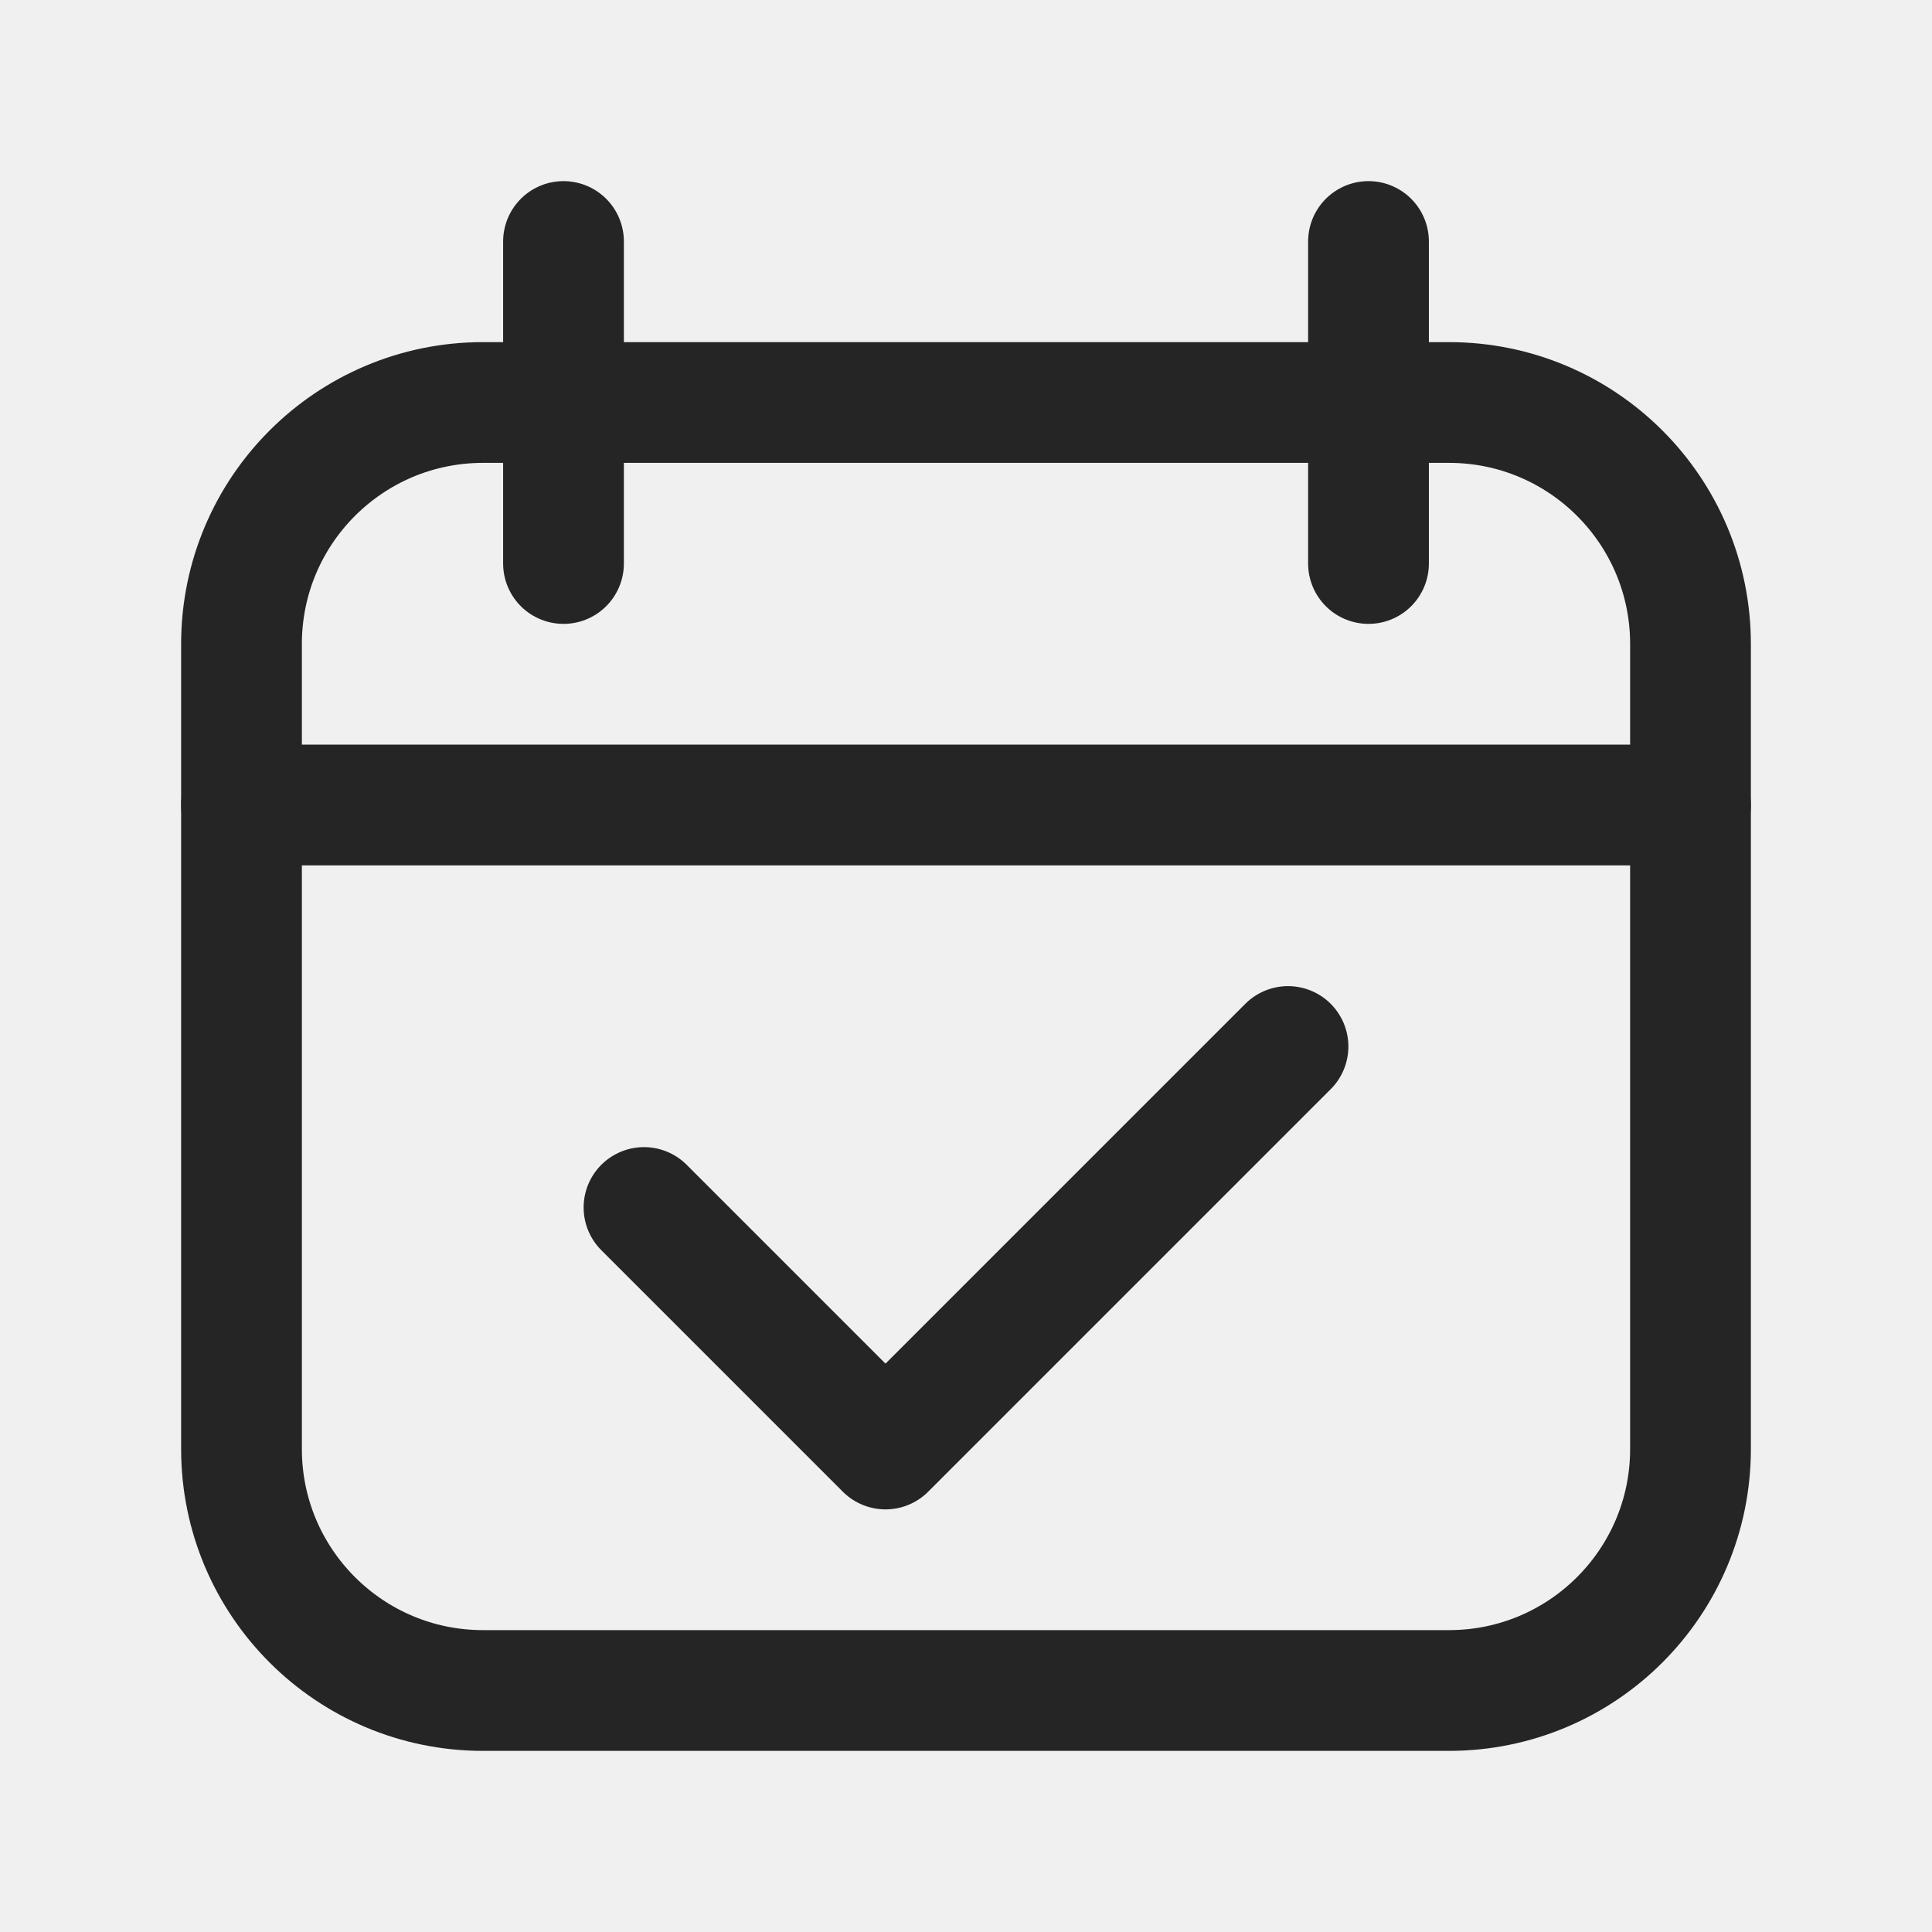
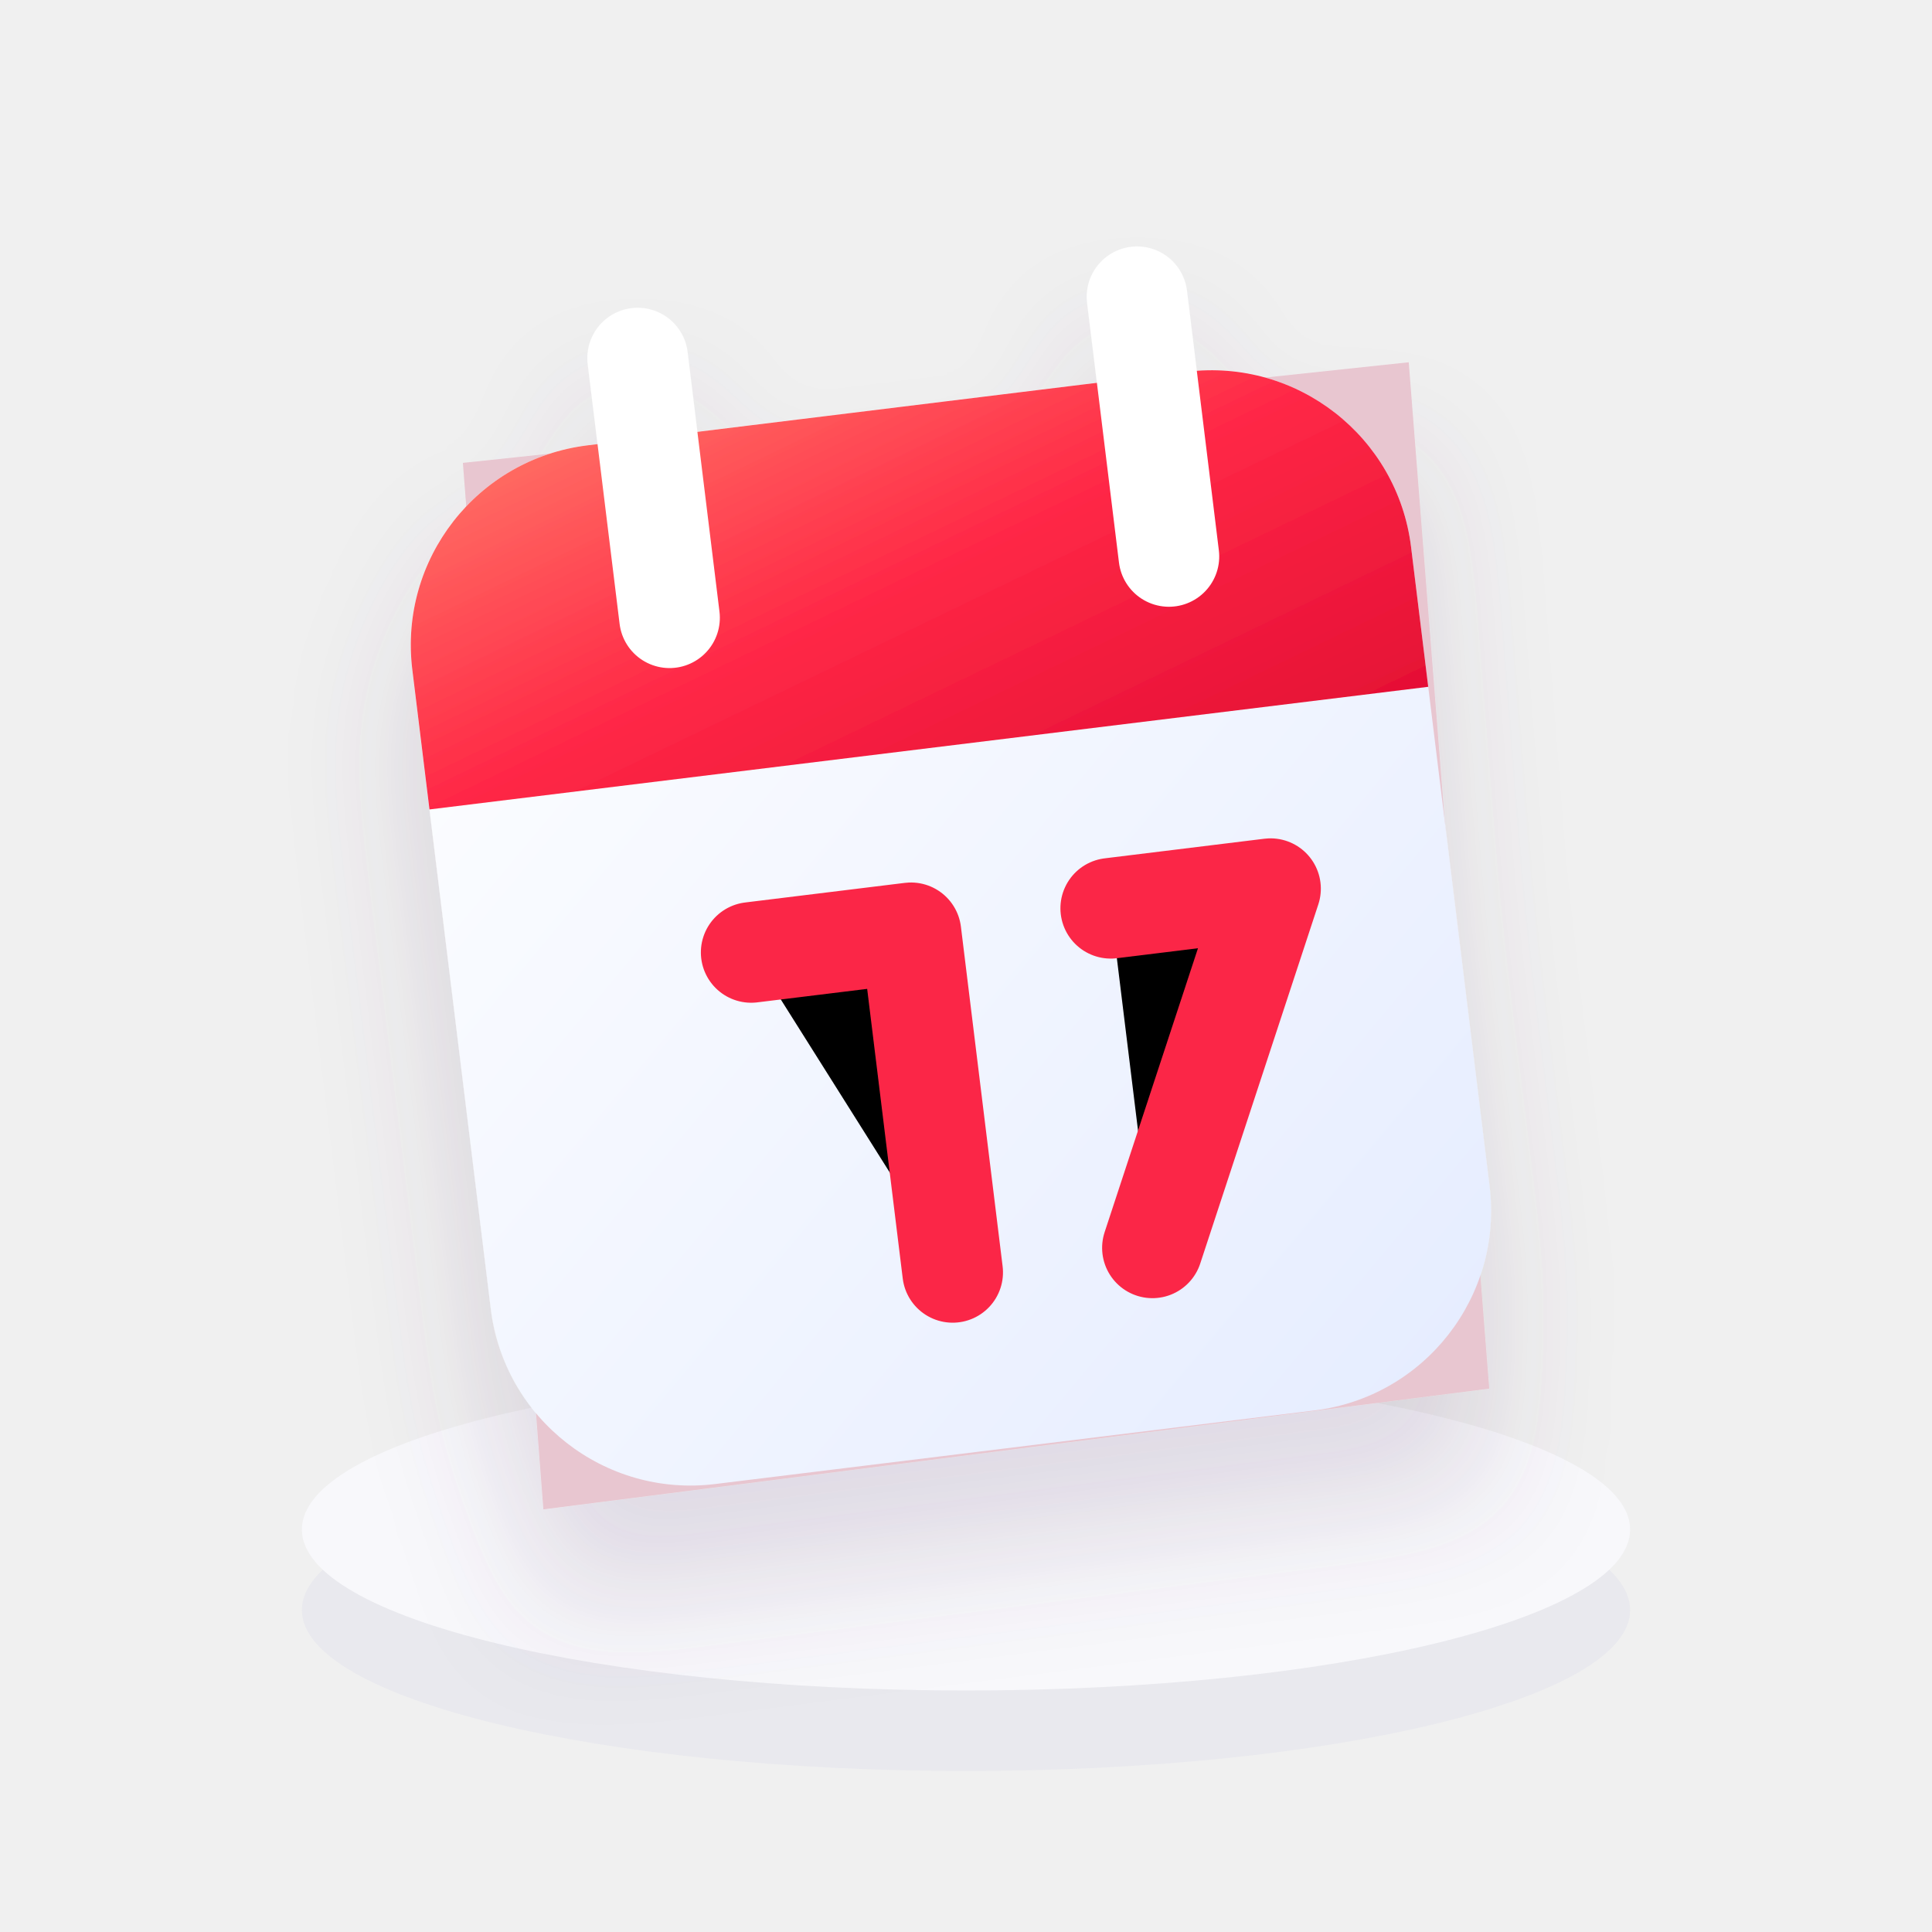
- <svg xmlns="http://www.w3.org/2000/svg" viewBox="0 0 24 24" fill="none" stroke="#252525" stroke-width="1.5" stroke-linecap="round" stroke-linejoin="round">
-   <rect x="3" y="5" width="18" height="16" rx="3" />
-   <path d="M7 3v4m10-4v4M3 10h18m-13 5 3 3 5-5" />
+ <svg xmlns="http://www.w3.org/2000/svg" viewBox="0 0 96 96">
+   <defs>
+     <linearGradient id="red" x1="0" y1="0" x2="1" y2="1">
+       <stop stop-color="#ff7667" />
+       <stop offset=".5" stop-color="#ff2846" />
+       <stop offset="1" stop-color="#e51035" />
+     </linearGradient>
+     <linearGradient id="paper" x2=".9" y2="1">
+       <stop stop-color="#fff" />
+       <stop offset="1" stop-color="#e6edff" />
+     </linearGradient>
+     <linearGradient id="gold" x2="1" y2="1">
+       <stop stop-color="#fff398" />
+       <stop offset=".45" stop-color="#ffcb42" />
+       <stop offset="1" stop-color="#ec9024" />
+     </linearGradient>
+     <linearGradient id="blue" x2=".8" y2="1">
+       <stop stop-color="#70c8ff" />
+       <stop offset="1" stop-color="#2877ed" />
+     </linearGradient>
+     <linearGradient id="green" x2="1" y2="1">
+       <stop stop-color="#72ebc5" />
+       <stop offset="1" stop-color="#16ac84" />
+     </linearGradient>
+     <filter id="shadow" x="-35%" y="-30%" width="180%" height="190%">
+       <feDropShadow dx="0" dy="5" stdDeviation="3" flood-color="#6c487b" flood-opacity=".17" />
+     </filter>
+   </defs>
+   <ellipse cx="48" cy="80" rx="33" ry="8" fill="#e9e9ee" />
+   <ellipse cx="48" cy="76" rx="33" ry="8" fill="#f8f8fb" />
+   <g filter="url(#shadow)">
+     <path d="m23 23 47-5 4 51-47 6z" fill="#e8c6d0" />
+     <g transform="rotate(-7 48 44)">
+       <rect x="22" y="20" width="50" height="52" rx="10" fill="url(#paper)" />
+       <path d="M22 30a10 10 0 0 1 10-10h30a10 10 0 0 1 10 10v7H22z" fill="url(#red)" />
+       <path d="M35 16v13m25-13v13" stroke="#fff" stroke-width="5" stroke-linecap="round" />
+       <path d="M37 46h8v17m10-17h8l-8 17" stroke="#fb2846" stroke-width="5" stroke-linecap="round" stroke-linejoin="round" />
+     </g>
+   </g>
</svg>
